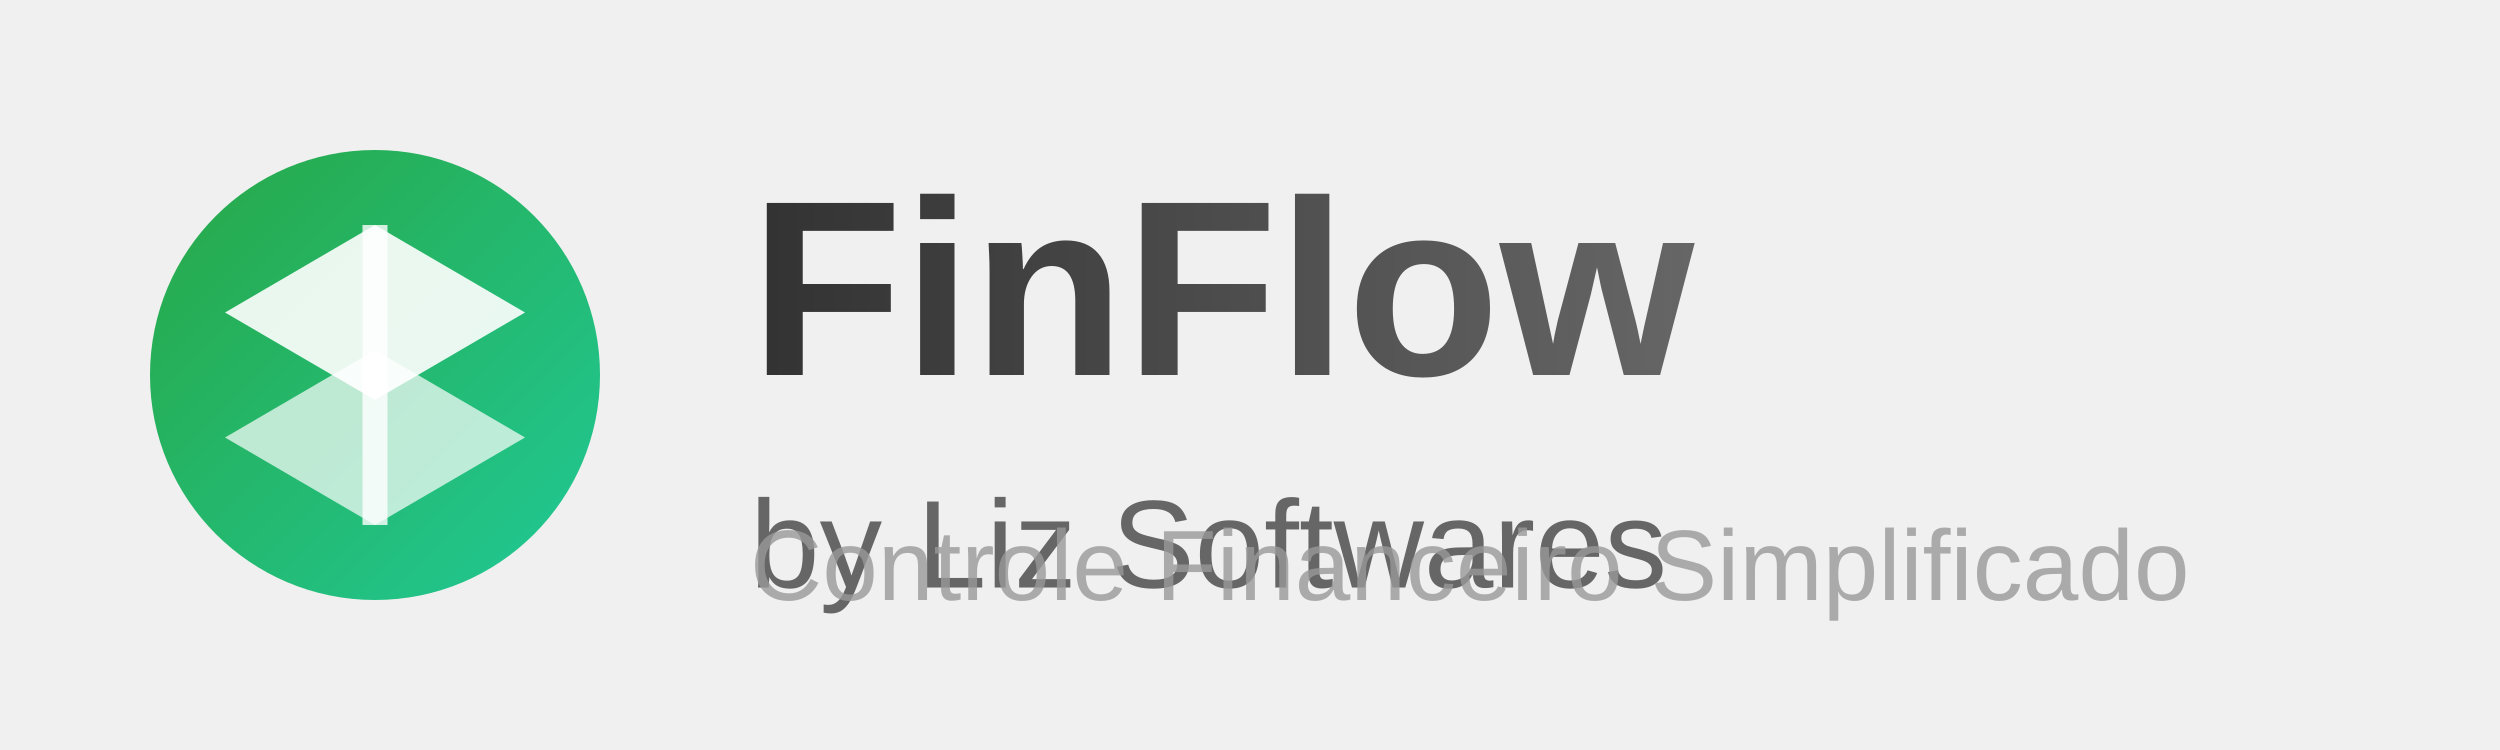
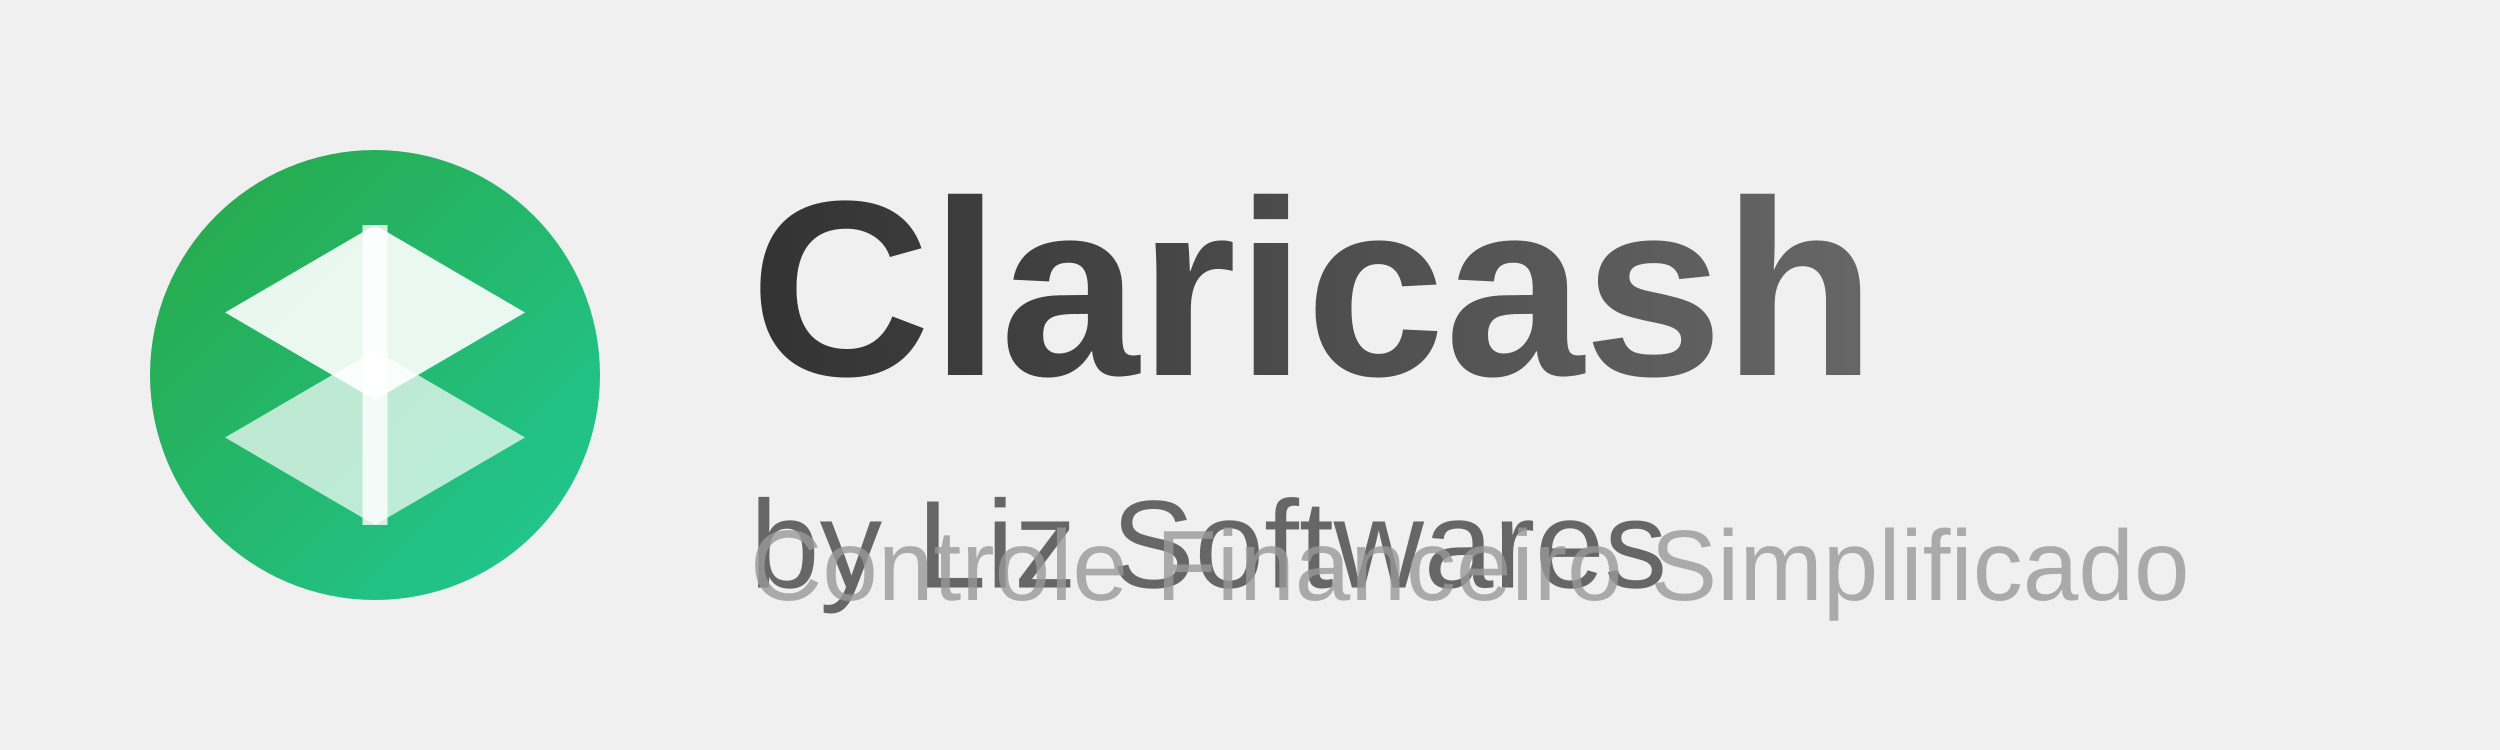
<svg xmlns="http://www.w3.org/2000/svg" width="200" height="60" viewBox="0 0 200 60">
  <defs>
    <linearGradient id="finGradient" x1="0%" y1="0%" x2="100%" y2="100%">
      <stop offset="0%" style="stop-color:#28a745;stop-opacity:1" />
      <stop offset="100%" style="stop-color:#20c997;stop-opacity:1" />
    </linearGradient>
    <linearGradient id="textGradient" x1="0%" y1="0%" x2="100%" y2="0%">
      <stop offset="0%" style="stop-color:#333;stop-opacity:1" />
      <stop offset="100%" style="stop-color:#666;stop-opacity:1" />
    </linearGradient>
  </defs>
  <g transform="translate(10, 10)">
    <circle cx="20" cy="20" r="18" fill="url(#finGradient)" stroke="none" />
    <path d="M 8 15 L 20 8 L 32 15 L 20 22 Z" fill="white" opacity="0.9" />
    <path d="M 8 25 L 20 32 L 32 25 L 20 18 Z" fill="white" opacity="0.7" />
    <path d="M 20 8 L 20 32" stroke="white" stroke-width="2" fill="none" opacity="0.8" />
  </g>
  <g transform="translate(60, 12)">
    <text x="0" y="18" font-family="'Segoe UI', Arial, sans-serif" font-size="20" font-weight="700" fill="url(#textGradient)">
-       FinFlow
+       Claricash
    </text>
    <text x="0" y="35" font-family="'Segoe UI', Arial, sans-serif" font-size="10" font-weight="400" fill="#666">
      by Liz Softwares
    </text>
  </g>
  <text x="60" y="48" font-family="'Segoe UI', Arial, sans-serif" font-size="8" fill="#999" opacity="0.8">
    Controle Financeiro Simplificado
  </text>
</svg>
